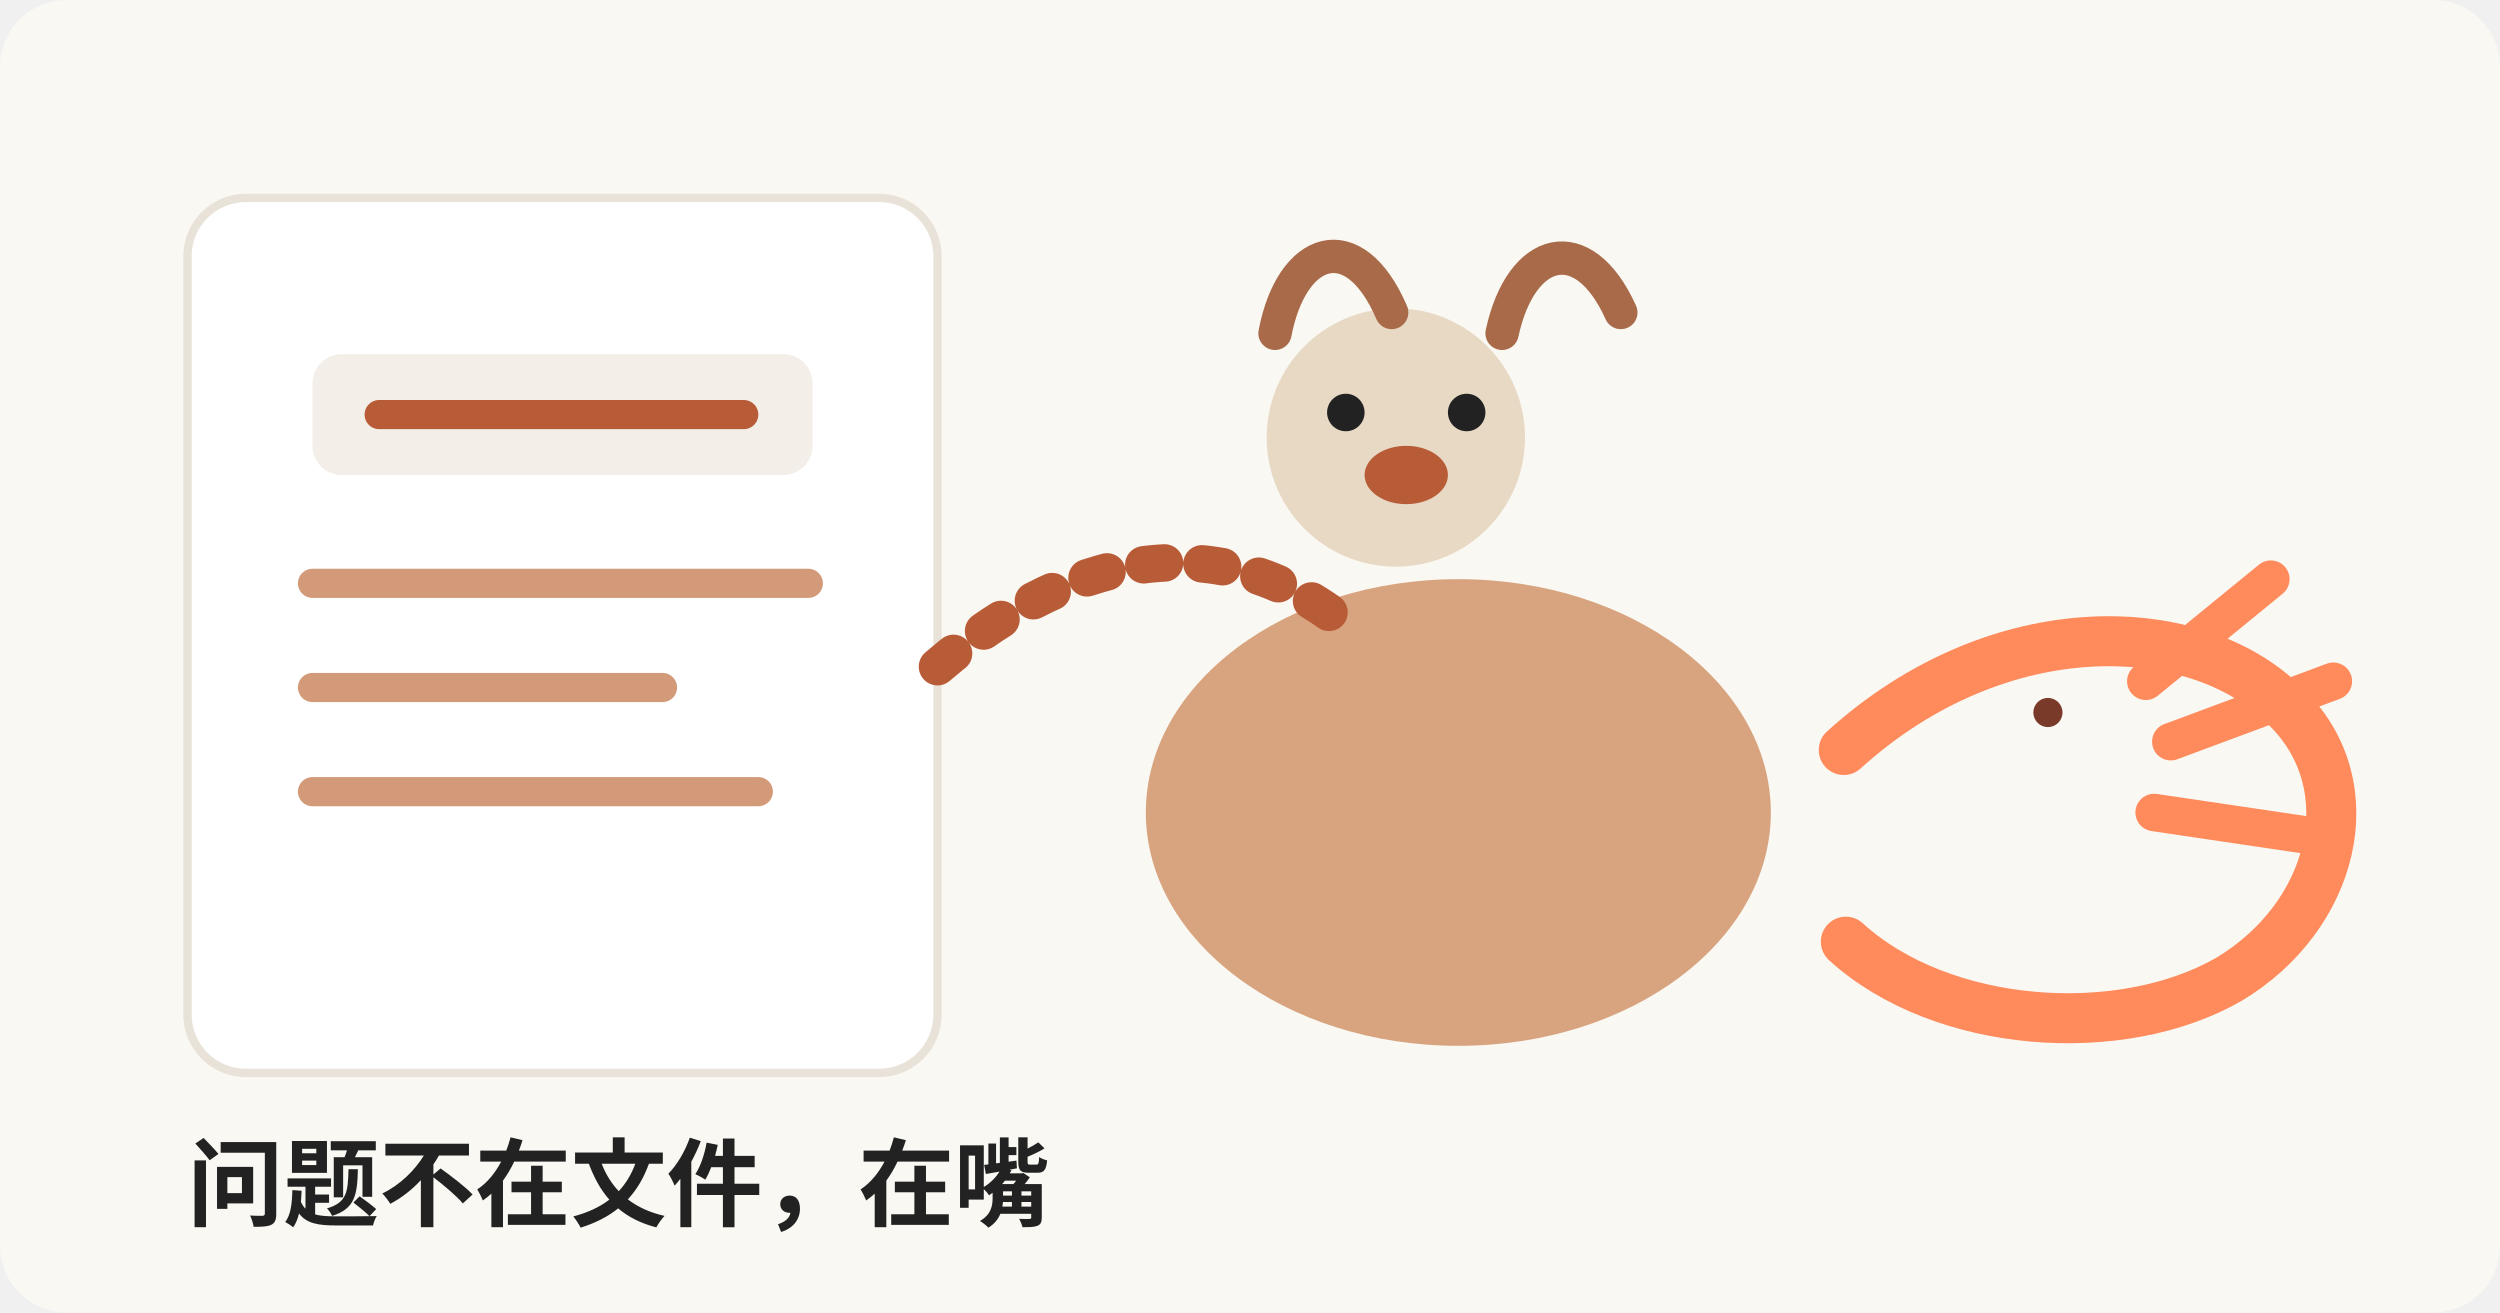
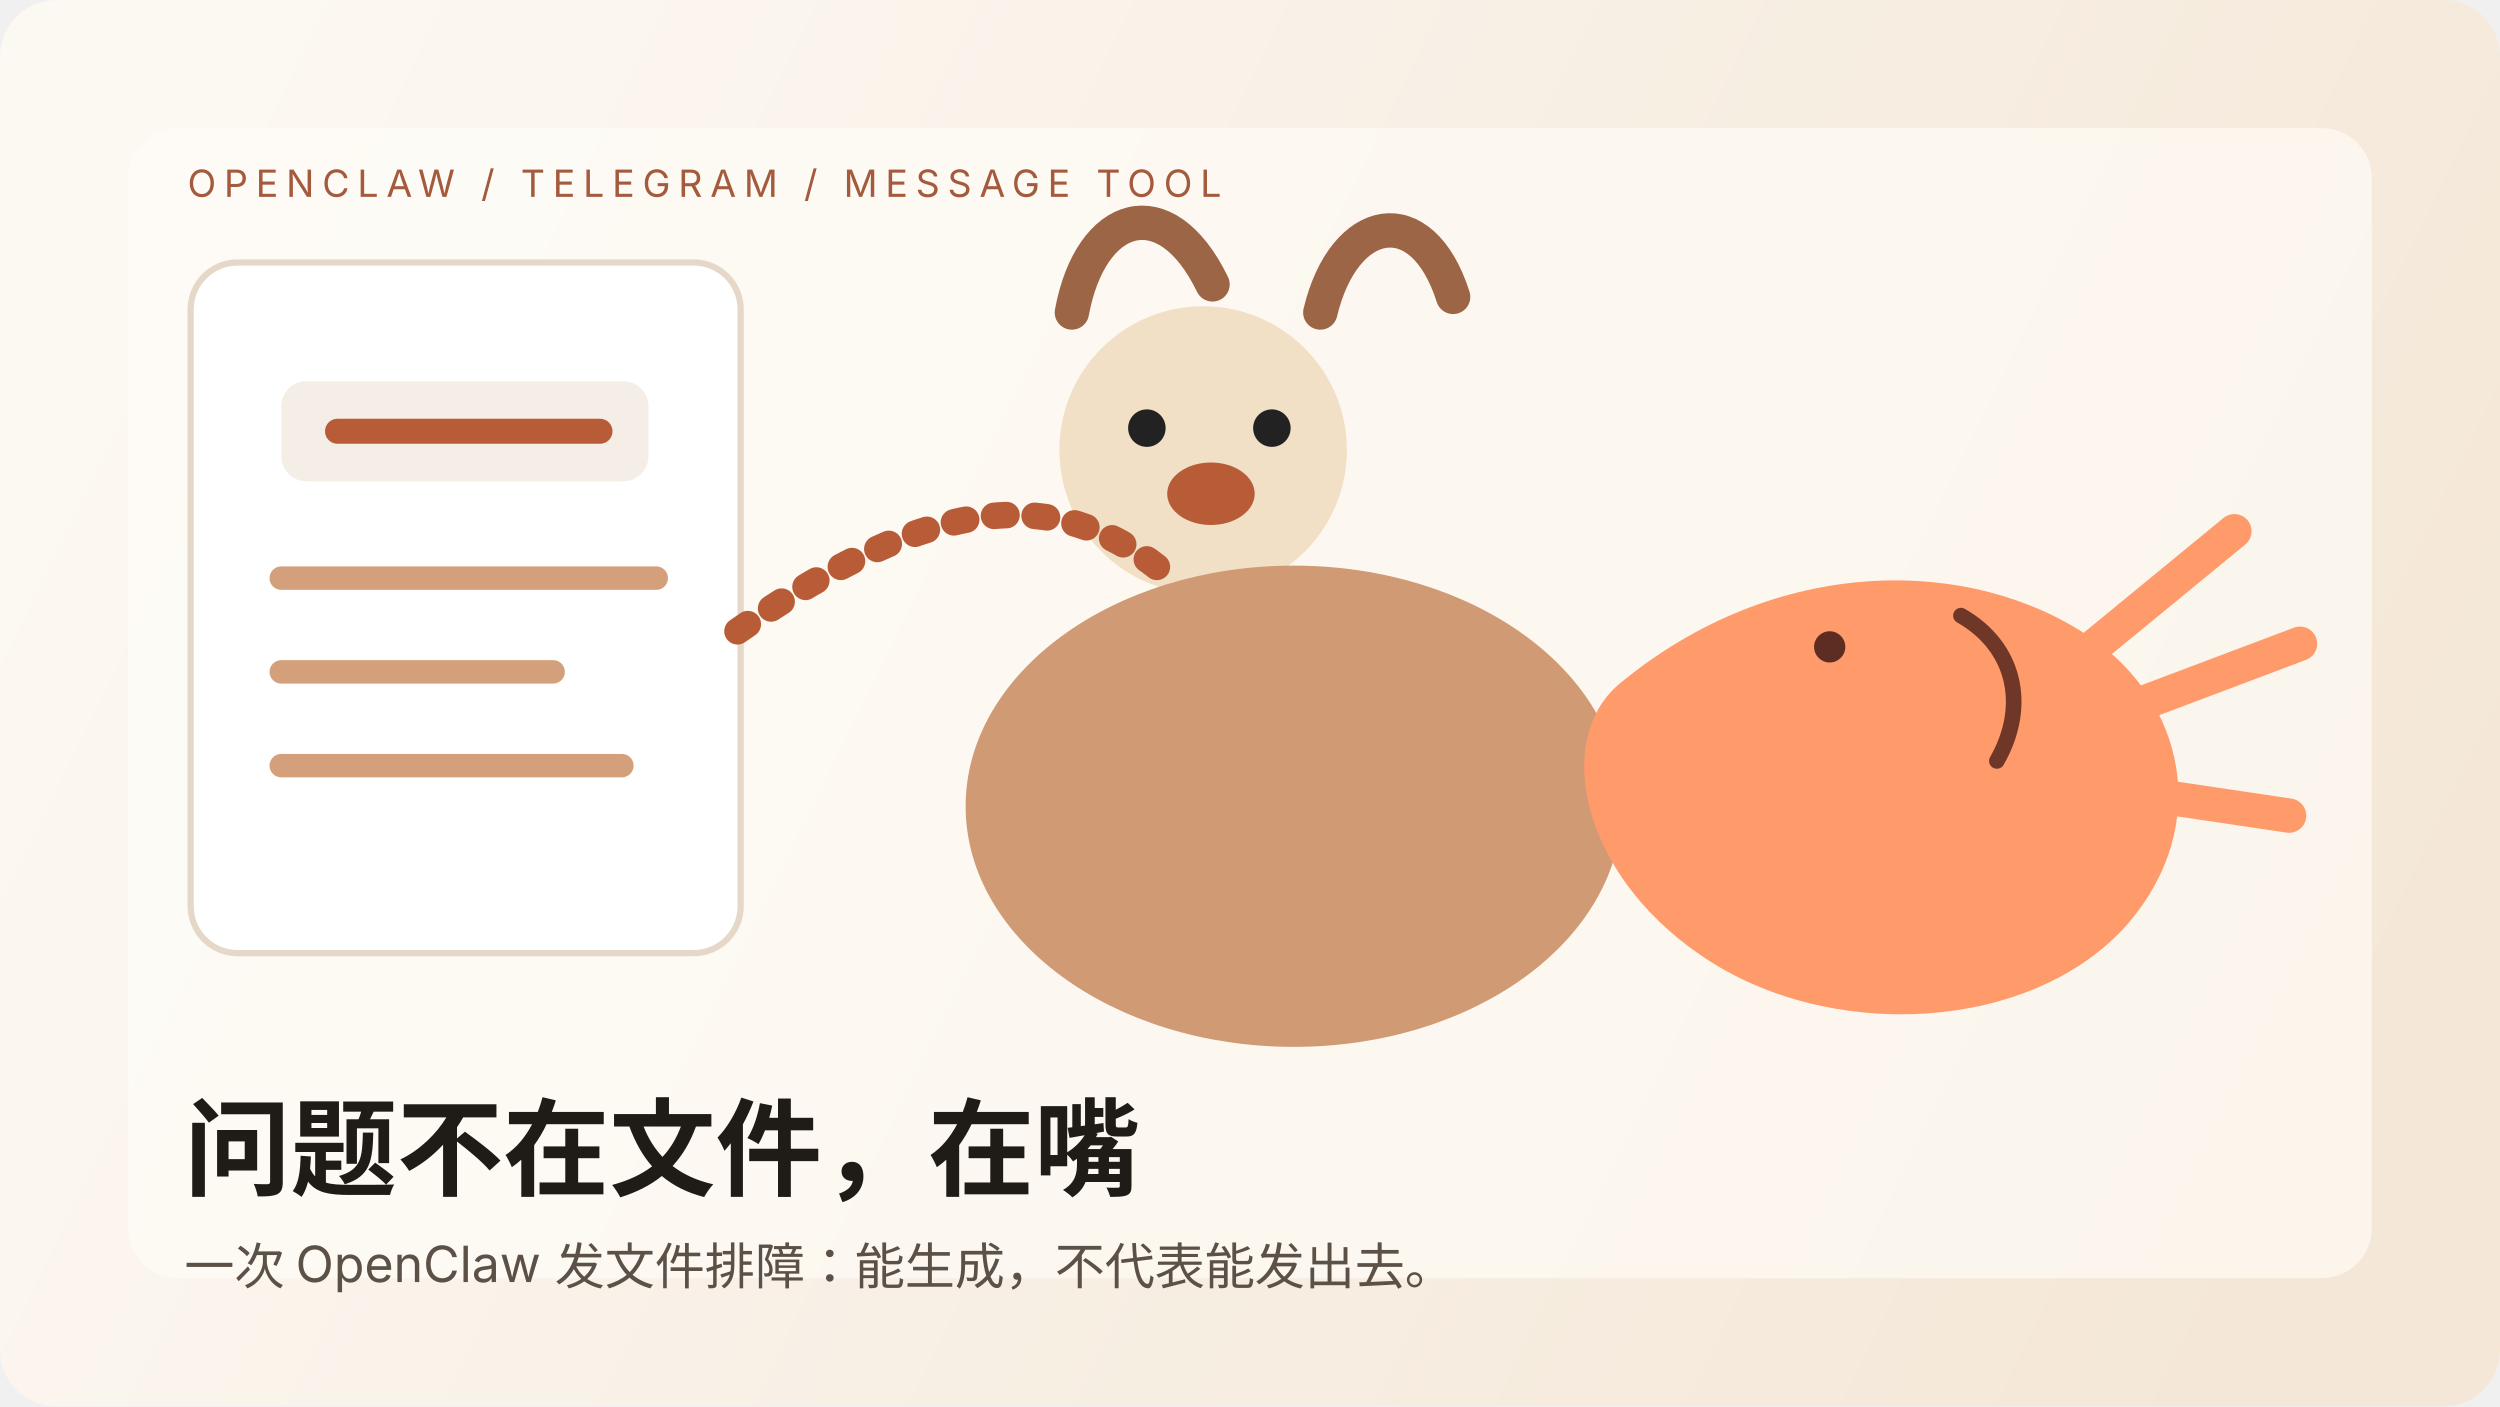
- <svg xmlns="http://www.w3.org/2000/svg" width="1200" height="630" viewBox="0 0 1200 630" fill="none">
-   <rect width="1200" height="630" rx="32" fill="#FAF8F3" />
-   <rect x="90" y="95" width="360" height="420" rx="28" fill="#FFFFFF" stroke="#E8E2D8" stroke-width="4" />
-   <rect x="150" y="170" width="240" height="58" rx="14" fill="#F3EEE7" />
-   <path d="M182 199H357" stroke="#B85C38" stroke-width="14" stroke-linecap="round" />
-   <path d="M150 280H388" stroke="#D39A7A" stroke-width="14" stroke-linecap="round" />
-   <path d="M150 330H318" stroke="#D39A7A" stroke-width="14" stroke-linecap="round" />
-   <path d="M150 380H364" stroke="#D39A7A" stroke-width="14" stroke-linecap="round" />
-   <circle cx="670" cy="210" r="62" fill="#E8D9C5" />
-   <ellipse cx="700" cy="390" rx="150" ry="112" fill="#D8A47F" />
-   <circle cx="646" cy="198" r="9" fill="#222222" />
-   <circle cx="704" cy="198" r="9" fill="#222222" />
-   <ellipse cx="675" cy="228" rx="20" ry="14" fill="#B85C38" />
-   <path d="M612 160C620 118 650 108 668 150" stroke="#A86A49" stroke-width="16" stroke-linecap="round" />
-   <path d="M721 160C730 118 760 110 778 150" stroke="#A86A49" stroke-width="16" stroke-linecap="round" />
-   <path d="M885 360C960 292 1056 296 1098 340C1136 378 1120 440 1070 470C1018 500 932 494 886 452" stroke="#FF8A5B" stroke-width="24" stroke-linecap="round" />
-   <circle cx="983" cy="342" r="7" fill="#7A3A2A" />
-   <path d="M1030 327L1090 278" stroke="#FF8A5B" stroke-width="18" stroke-linecap="round" />
-   <path d="M1042 356L1120 327" stroke="#FF8A5B" stroke-width="18" stroke-linecap="round" />
-   <path d="M1034 390L1115 402" stroke="#FF8A5B" stroke-width="18" stroke-linecap="round" />
-   <path d="M450 320C520 260 590 255 646 300" stroke="#B85C38" stroke-width="18" stroke-linecap="round" stroke-dasharray="10 18" />
-   <text x="90" y="585" fill="#222222" font-size="46" font-family="-apple-system, BlinkMacSystemFont, 'Segoe UI', sans-serif" font-weight="700">问题不在文件，在嘴</text>
+ <svg xmlns="http://www.w3.org/2000/svg" width="1600" height="900" viewBox="0 0 1600 900" fill="none">
+   <defs>
+     <linearGradient id="bg" x1="120" y1="120" x2="1480" y2="790" gradientUnits="userSpaceOnUse">
+       <stop stop-color="#FCF8F2" />
+       <stop offset="1" stop-color="#F4E7D7" />
+     </linearGradient>
+   </defs>
+   <rect width="1600" height="900" rx="36" fill="url(#bg)" />
+   <rect x="82" y="82" width="1436" height="736" rx="32" fill="#FFFDF8" fill-opacity="0.62" />
+   <rect x="122" y="168" width="352" height="442" rx="30" fill="#FFFFFF" stroke="#E6D8C8" stroke-width="4" />
+   <rect x="180" y="244" width="235" height="64" rx="16" fill="#F4EEE6" />
+   <path d="M216 276H384" stroke="#B85C38" stroke-width="16" stroke-linecap="round" />
+   <path d="M180 370H420" stroke="#D4A07B" stroke-width="15" stroke-linecap="round" />
+   <path d="M180 430H354" stroke="#D4A07B" stroke-width="15" stroke-linecap="round" />
+   <path d="M180 490H398" stroke="#D4A07B" stroke-width="15" stroke-linecap="round" />
+   <circle cx="770" cy="288" r="92" fill="#F1DFC6" />
+   <ellipse cx="828" cy="516" rx="210" ry="154" fill="#CF9A74" />
+   <circle cx="734" cy="274" r="12" fill="#222222" />
+   <circle cx="814" cy="274" r="12" fill="#222222" />
+   <ellipse cx="775" cy="316" rx="28" ry="20" fill="#B85C38" />
+   <path d="M686 200C698 135 746 120 776 182" stroke="#9C6646" stroke-width="22" stroke-linecap="round" />
+   <path d="M845 200C860 137 910 127 930 190" stroke="#9C6646" stroke-width="22" stroke-linecap="round" />
+   <path d="M1036 438C1137 354 1262 356 1338 408C1398 449 1416 528 1362 591C1301 661 1170 668 1088 611C1012 559 994 474 1036 438Z" fill="#FF9A6B" />
+   <circle cx="1171" cy="414" r="10" fill="#5E2D22" />
+   <path d="M1255 394C1290 414 1298 452 1278 487" stroke="#6F3728" stroke-width="10" stroke-linecap="round" />
+   <path d="M1335 418L1430 340" stroke="#FF9A6B" stroke-width="22" stroke-linecap="round" />
+   <path d="M1350 458L1472 412" stroke="#FF9A6B" stroke-width="22" stroke-linecap="round" />
+   <path d="M1344 504L1465 522" stroke="#FF9A6B" stroke-width="22" stroke-linecap="round" />
+   <path d="M472 404C600 314 676 312 742 364" stroke="#B85C38" stroke-width="17" stroke-linecap="round" stroke-dasharray="8 18" />
+   <text x="120" y="126" fill="#A45A3D" font-size="24" font-family="-apple-system, BlinkMacSystemFont, 'Segoe UI', sans-serif" letter-spacing="5">OPENCLAW / TELEGRAM / MESSAGE TOOL</text>
+   <text x="118" y="760" fill="#1F1B16" font-size="68" font-family="-apple-system, BlinkMacSystemFont, 'Segoe UI', sans-serif" font-weight="700">问题不在文件，在嘴</text>
+   <text x="118" y="822" fill="#5C5146" font-size="32" font-family="-apple-system, BlinkMacSystemFont, 'Segoe UI', sans-serif">一次 OpenClaw 发文件排障：能生成，不代表能发出去。</text>
</svg>
